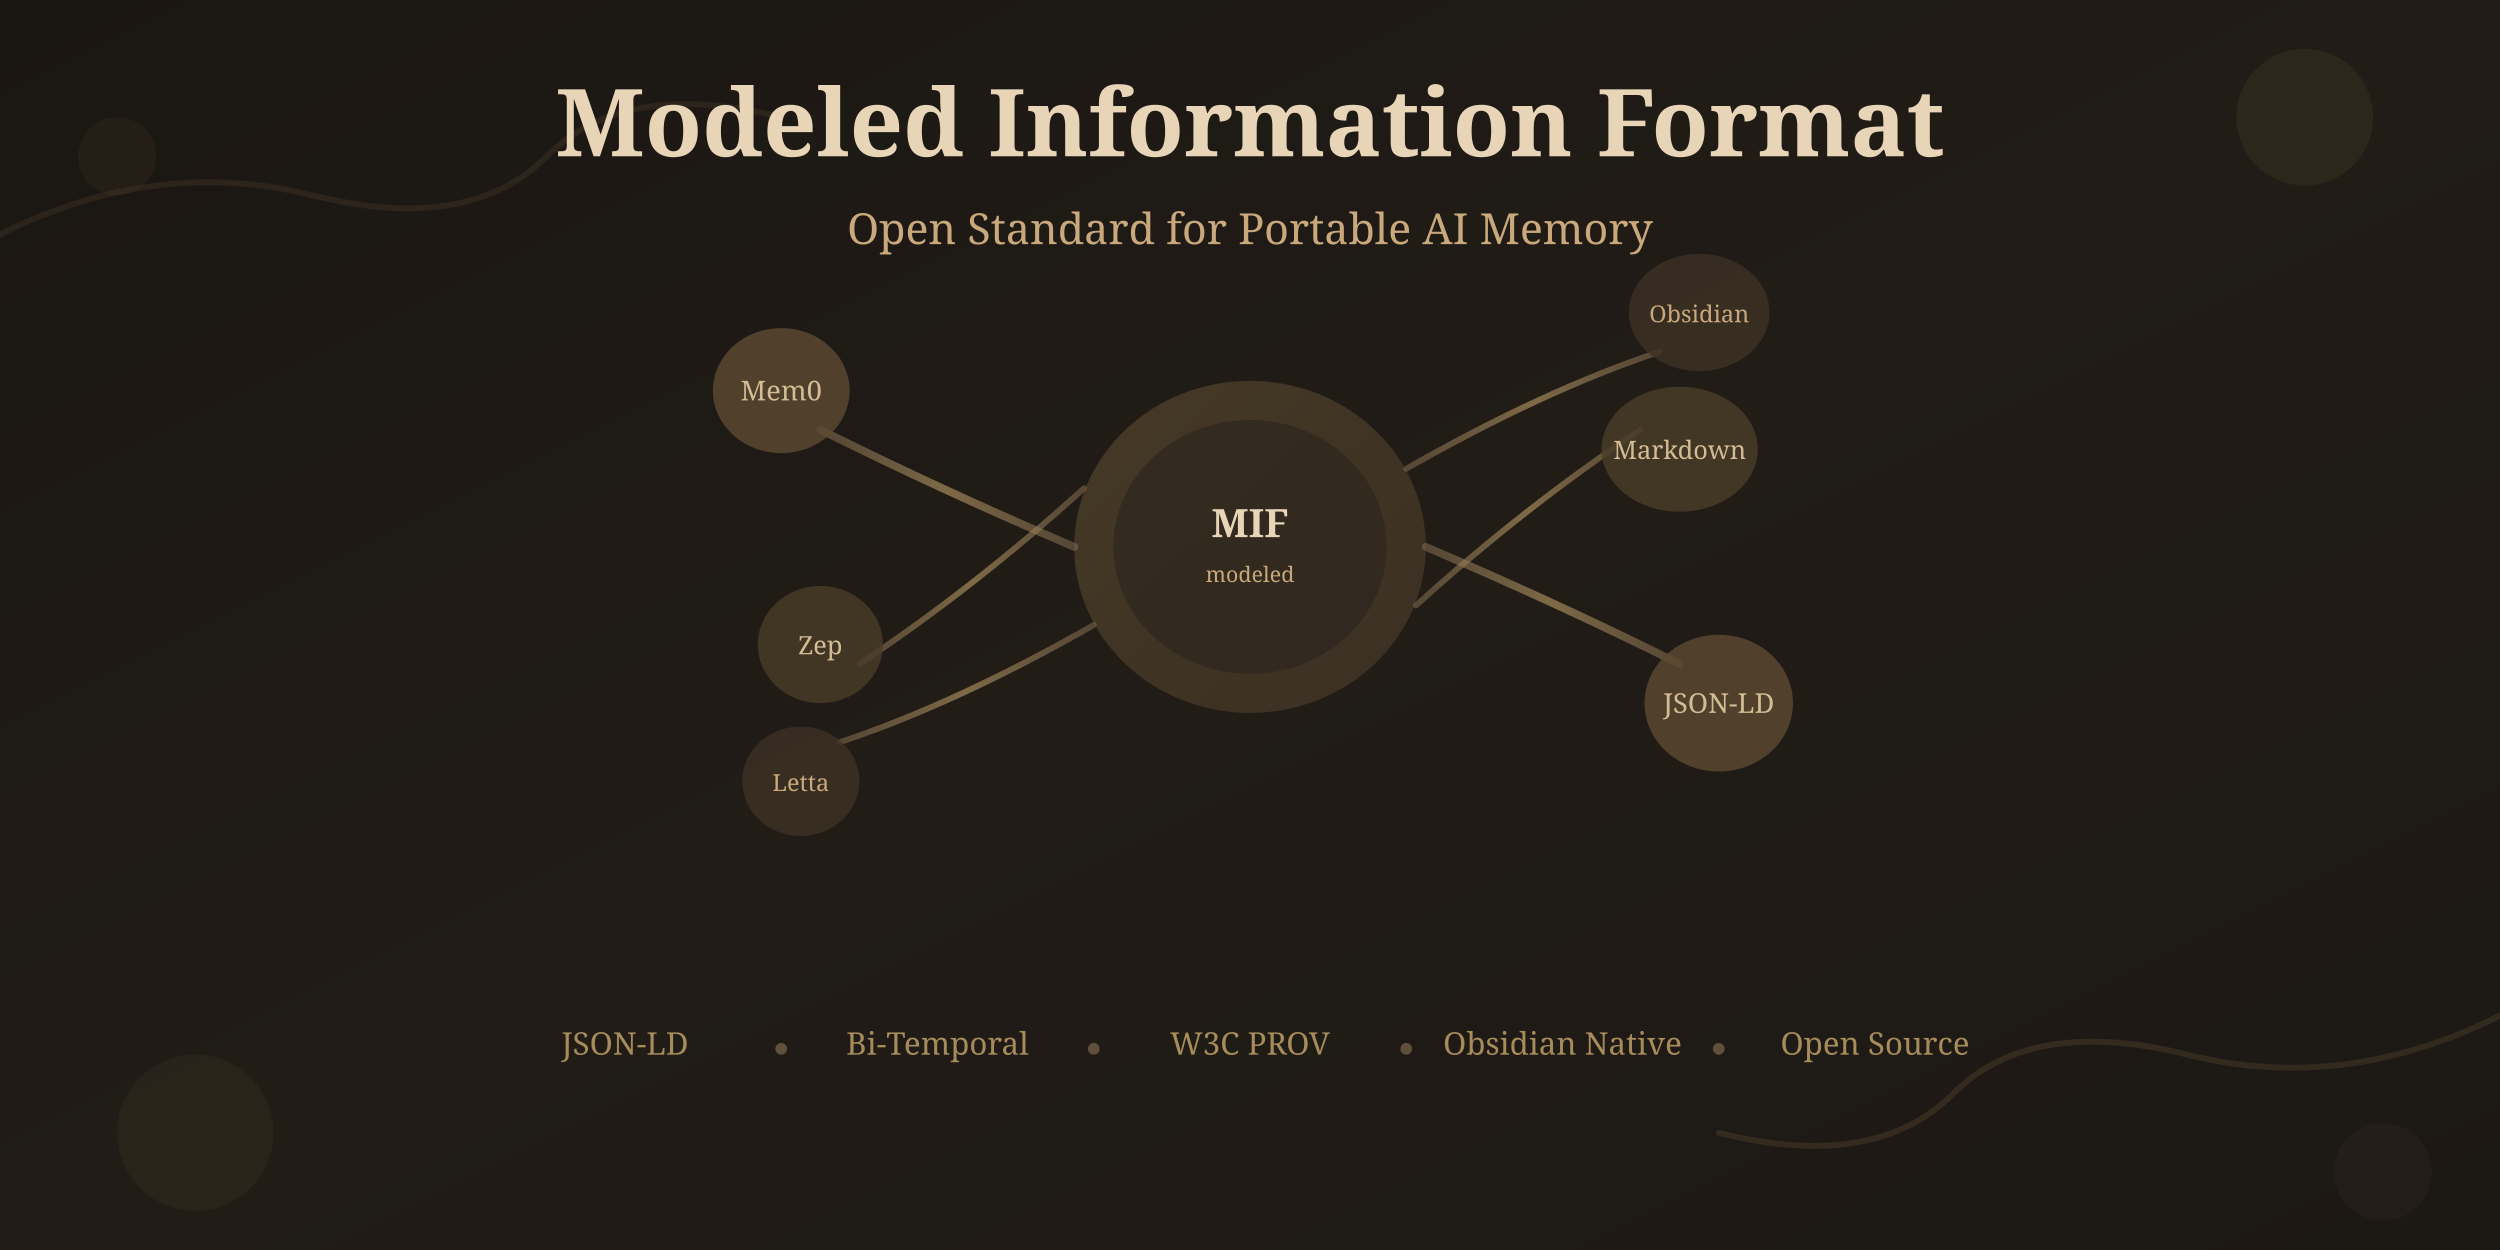
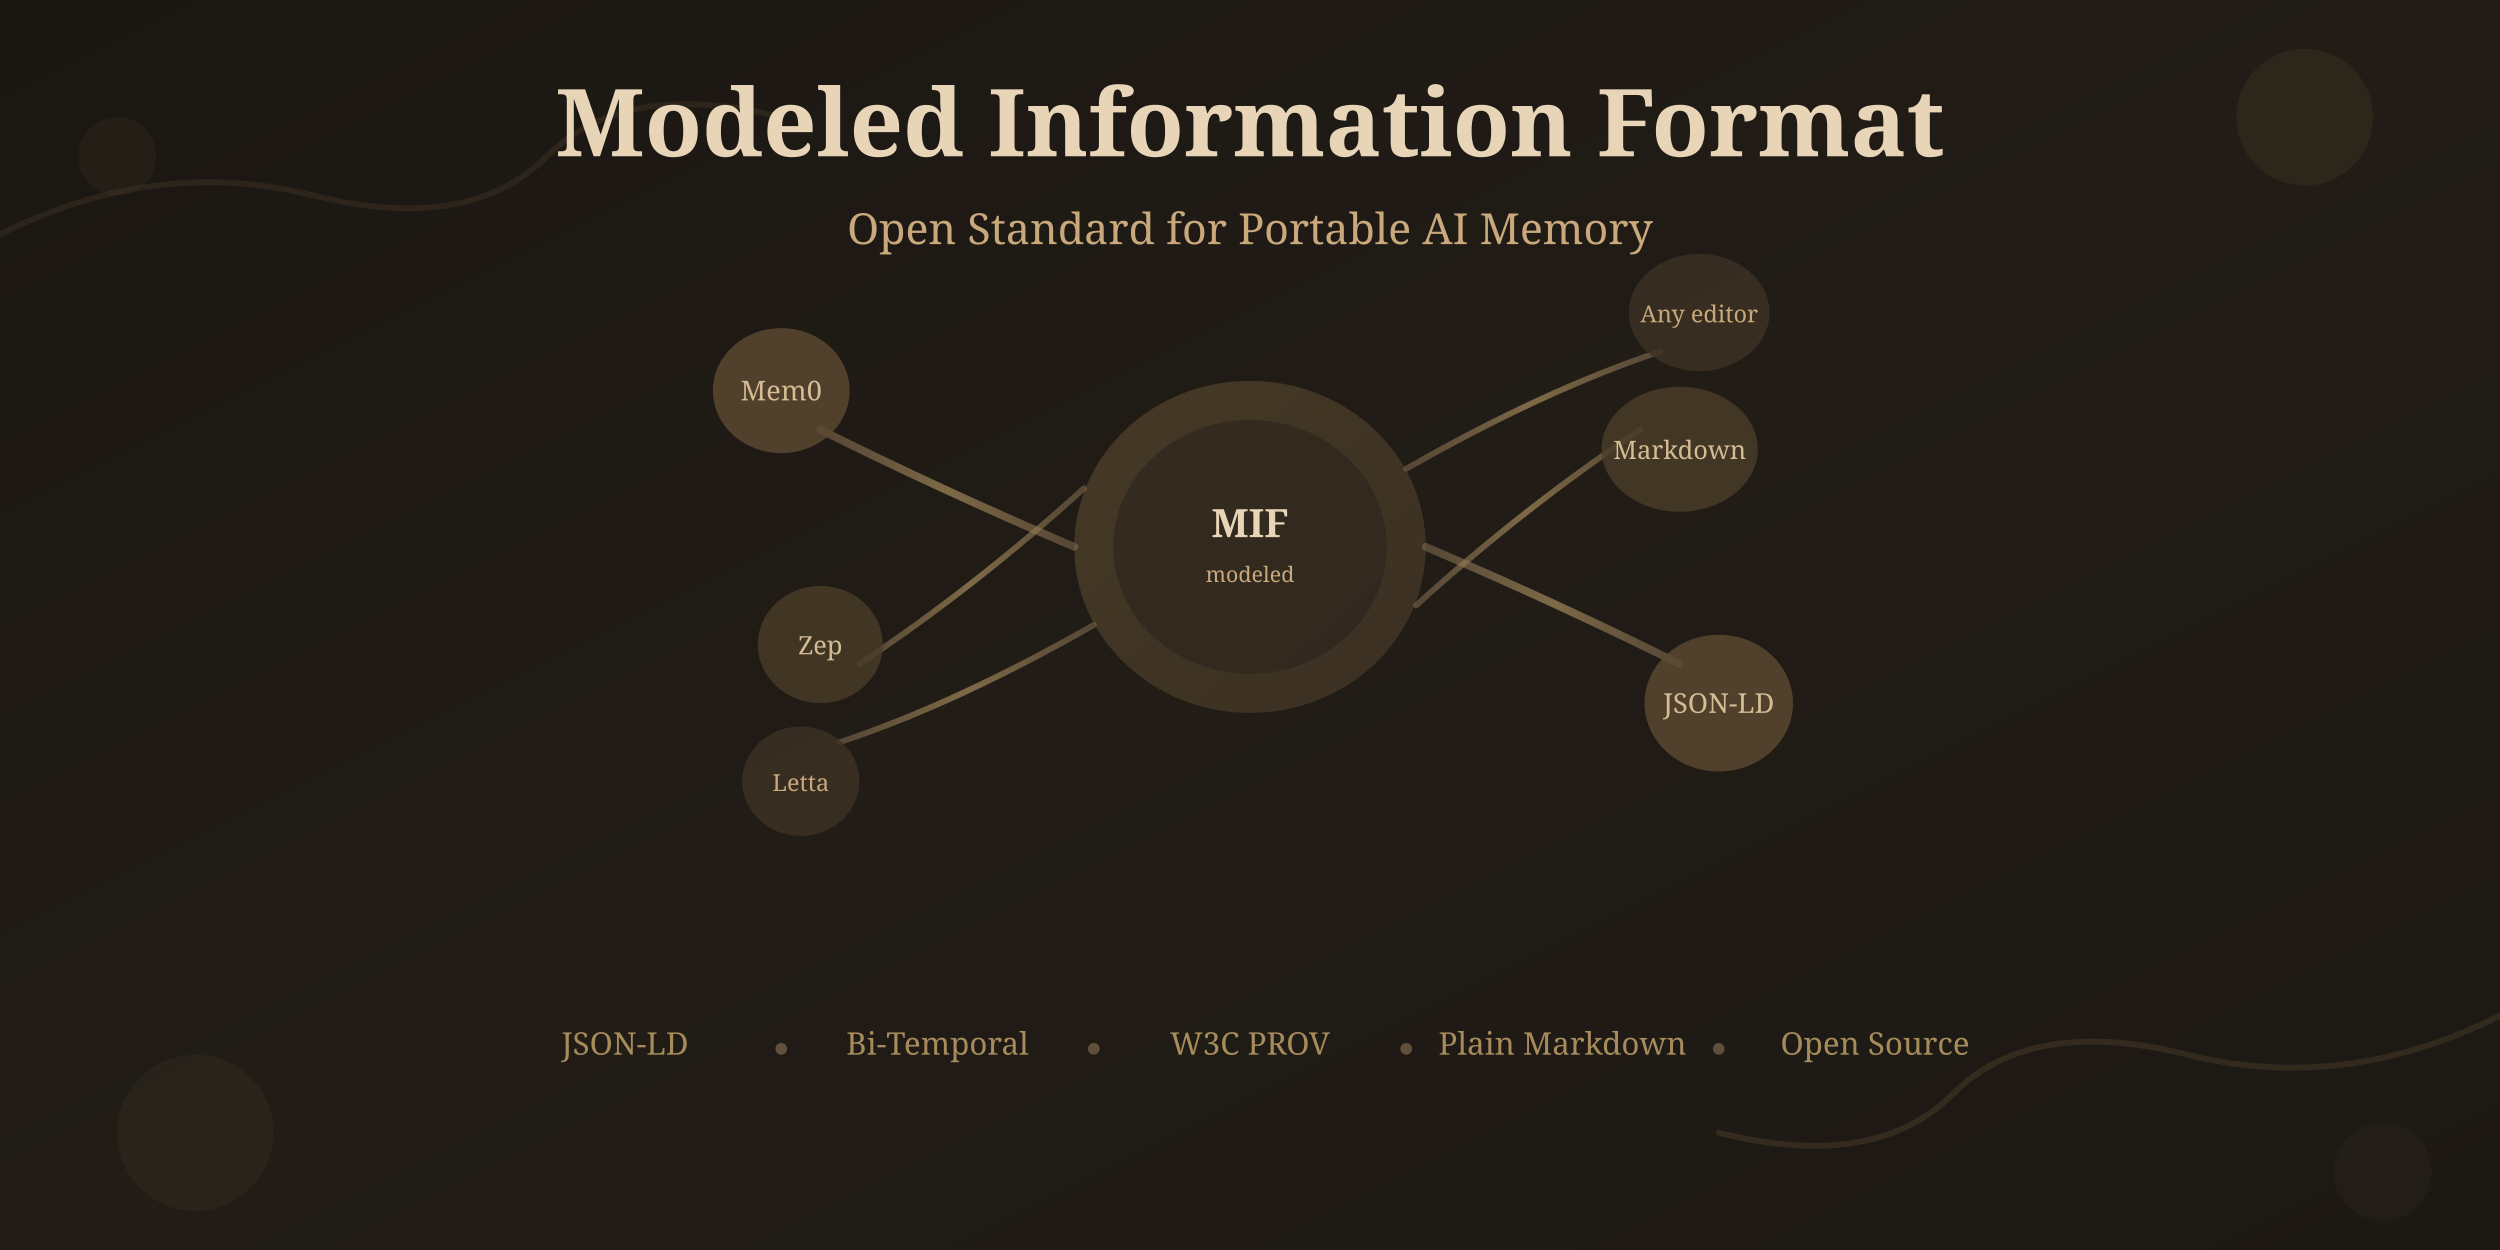
<svg xmlns="http://www.w3.org/2000/svg" viewBox="0 0 1280 640" width="1280" height="640">
  <defs>
    <linearGradient id="bgGradientDark" x1="0%" y1="0%" x2="100%" y2="100%">
      <stop offset="0%" style="stop-color:#1a1612" />
      <stop offset="50%" style="stop-color:#211c16" />
      <stop offset="100%" style="stop-color:#1c1814" />
    </linearGradient>
    <filter id="softGlow" x="-50%" y="-50%" width="200%" height="200%">
      <feGaussianBlur in="SourceGraphic" stdDeviation="3" result="blur" />
      <feMerge>
        <feMergeNode in="blur" />
        <feMergeNode in="SourceGraphic" />
      </feMerge>
    </filter>
    <linearGradient id="memoryGradDark" x1="0%" y1="0%" x2="100%" y2="100%">
      <stop offset="0%" style="stop-color:#4a3c28" />
      <stop offset="100%" style="stop-color:#3d3124" />
    </linearGradient>
    <linearGradient id="connGradDark" x1="0%" y1="0%" x2="100%" y2="0%">
      <stop offset="0%" style="stop-color:#8b7355;stop-opacity:0.5" />
      <stop offset="50%" style="stop-color:#a68b5b;stop-opacity:0.7" />
      <stop offset="100%" style="stop-color:#8b7355;stop-opacity:0.5" />
    </linearGradient>
  </defs>
  <rect width="1280" height="640" fill="url(#bgGradientDark)" />
  <path d="M0,120 Q80,80 160,100 Q240,120 280,80 Q320,40 400,60" fill="none" stroke="#3d3124" stroke-width="3" stroke-linecap="round" opacity="0.5" />
  <path d="M1280,520 Q1200,560 1120,540 Q1040,520 1000,560 Q960,600 880,580" fill="none" stroke="#4a3c28" stroke-width="3" stroke-linecap="round" opacity="0.5" />
  <g transform="translate(640, 280)">
    <ellipse cx="0" cy="0" rx="90" ry="85" fill="url(#memoryGradDark)" opacity="0.9" />
    <ellipse cx="0" cy="0" rx="70" ry="65" fill="#2a231c" opacity="0.6" />
    <path d="M-90,0 Q-160,-30 -220,-60" fill="none" stroke="url(#connGradDark)" stroke-width="4" stroke-linecap="round" />
    <path d="M-85,-30 Q-140,20 -200,60" fill="none" stroke="url(#connGradDark)" stroke-width="3" stroke-linecap="round" />
    <path d="M-80,40 Q-150,80 -210,100" fill="none" stroke="url(#connGradDark)" stroke-width="3" stroke-linecap="round" />
    <path d="M90,0 Q160,30 220,60" fill="none" stroke="url(#connGradDark)" stroke-width="4" stroke-linecap="round" />
    <path d="M85,30 Q140,-20 200,-60" fill="none" stroke="url(#connGradDark)" stroke-width="3" stroke-linecap="round" />
    <path d="M80,-40 Q150,-80 210,-100" fill="none" stroke="url(#connGradDark)" stroke-width="3" stroke-linecap="round" />
    <g transform="translate(-240, -80)">
      <ellipse cx="0" cy="0" rx="35" ry="32" fill="#5c4a32" opacity="0.8" />
      <text x="0" y="5" font-family="Georgia, serif" font-size="14" fill="#d4bc94" text-anchor="middle">Mem0</text>
    </g>
    <g transform="translate(-220, 50)">
      <ellipse cx="0" cy="0" rx="32" ry="30" fill="#4a3c28" opacity="0.8" />
      <text x="0" y="5" font-family="Georgia, serif" font-size="13" fill="#d4bc94" text-anchor="middle">Zep</text>
    </g>
    <g transform="translate(-230, 120)">
      <ellipse cx="0" cy="0" rx="30" ry="28" fill="#3d3124" opacity="0.8" />
      <text x="0" y="5" font-family="Georgia, serif" font-size="12" fill="#c9a87c" text-anchor="middle">Letta</text>
    </g>
    <g transform="translate(240, 80)">
      <ellipse cx="0" cy="0" rx="38" ry="35" fill="#5c4a32" opacity="0.8" />
      <text x="0" y="5" font-family="Georgia, serif" font-size="14" fill="#d4bc94" text-anchor="middle">JSON-LD</text>
    </g>
    <g transform="translate(220, -50)">
      <ellipse cx="0" cy="0" rx="40" ry="32" fill="#4a3c28" opacity="0.8" />
      <text x="0" y="5" font-family="Georgia, serif" font-size="13" fill="#d4bc94" text-anchor="middle">Markdown</text>
    </g>
    <g transform="translate(230, -120)">
      <ellipse cx="0" cy="0" rx="36" ry="30" fill="#3d3124" opacity="0.8" />
-       <text x="0" y="5" font-family="Georgia, serif" font-size="12" fill="#c9a87c" text-anchor="middle">Obsidian</text>
+       <text x="0" y="5" font-family="Georgia, serif" font-size="12" fill="#c9a87c" text-anchor="middle">Any editor</text>
    </g>
    <text x="0" y="-5" font-family="Georgia, serif" font-size="20" font-weight="bold" fill="#e8d5b7" text-anchor="middle">MIF</text>
    <text x="0" y="18" font-family="Georgia, serif" font-size="11" fill="#c9a87c" text-anchor="middle">modeled</text>
  </g>
  <text x="640" y="80" font-family="Georgia, serif" font-size="48" font-weight="bold" fill="#e8d5b7" text-anchor="middle">
    Modeled Information Format
  </text>
  <text x="640" y="125" font-family="Georgia, serif" font-size="22" fill="#c9a87c" text-anchor="middle">
    Open Standard for Portable AI Memory
  </text>
  <g transform="translate(640, 540)">
    <text x="-320" y="0" font-family="Georgia, serif" font-size="16" fill="#a68b5b" text-anchor="middle">JSON-LD</text>
    <text x="-160" y="0" font-family="Georgia, serif" font-size="16" fill="#a68b5b" text-anchor="middle">Bi-Temporal</text>
    <text x="0" y="0" font-family="Georgia, serif" font-size="16" fill="#a68b5b" text-anchor="middle">W3C PROV</text>
-     <text x="160" y="0" font-family="Georgia, serif" font-size="16" fill="#a68b5b" text-anchor="middle">Obsidian Native</text>
+     <text x="160" y="0" font-family="Georgia, serif" font-size="16" fill="#a68b5b" text-anchor="middle">Plain Markdown</text>
    <text x="320" y="0" font-family="Georgia, serif" font-size="16" fill="#a68b5b" text-anchor="middle">Open Source</text>
    <circle cx="-240" cy="-3" r="3" fill="#8b7355" opacity="0.6" />
    <circle cx="-80" cy="-3" r="3" fill="#8b7355" opacity="0.6" />
    <circle cx="80" cy="-3" r="3" fill="#8b7355" opacity="0.6" />
    <circle cx="240" cy="-3" r="3" fill="#8b7355" opacity="0.6" />
  </g>
  <circle cx="100" cy="580" r="40" fill="#3d3124" opacity="0.3" />
  <circle cx="1180" cy="60" r="35" fill="#4a3c28" opacity="0.3" />
  <circle cx="1220" cy="600" r="25" fill="#3d3124" opacity="0.2" />
  <circle cx="60" cy="80" r="20" fill="#4a3c28" opacity="0.2" />
</svg>
